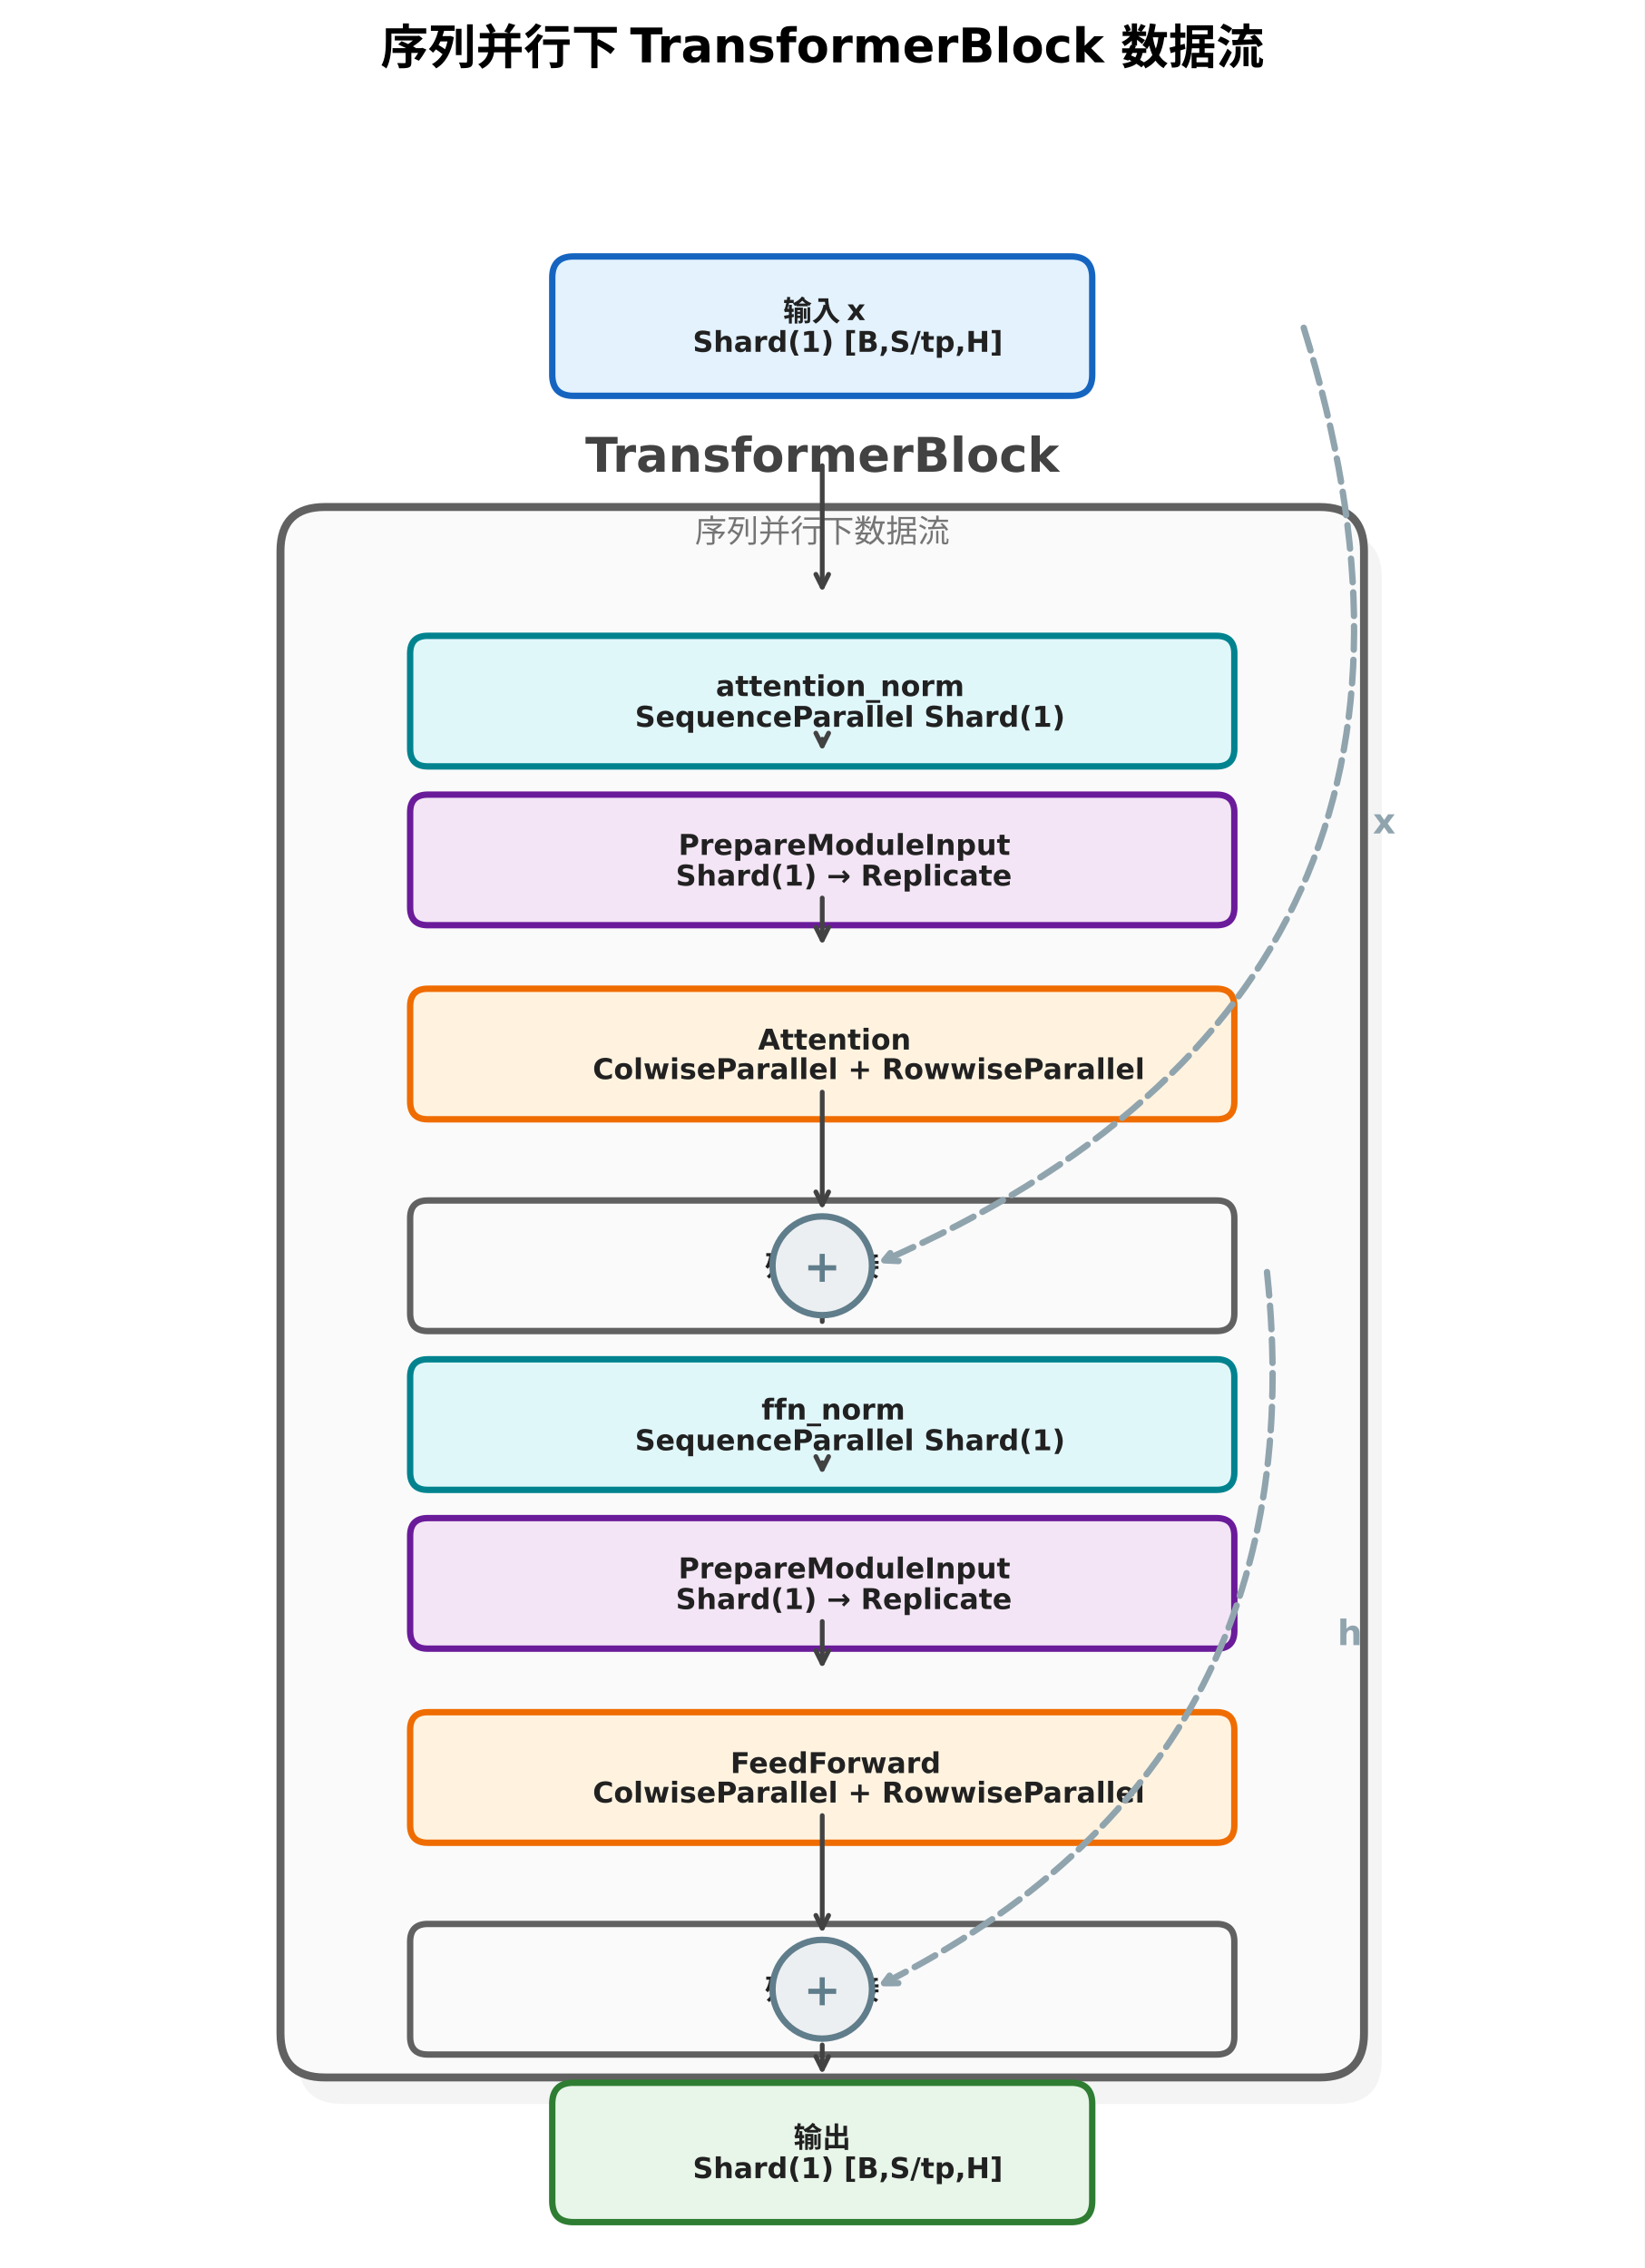
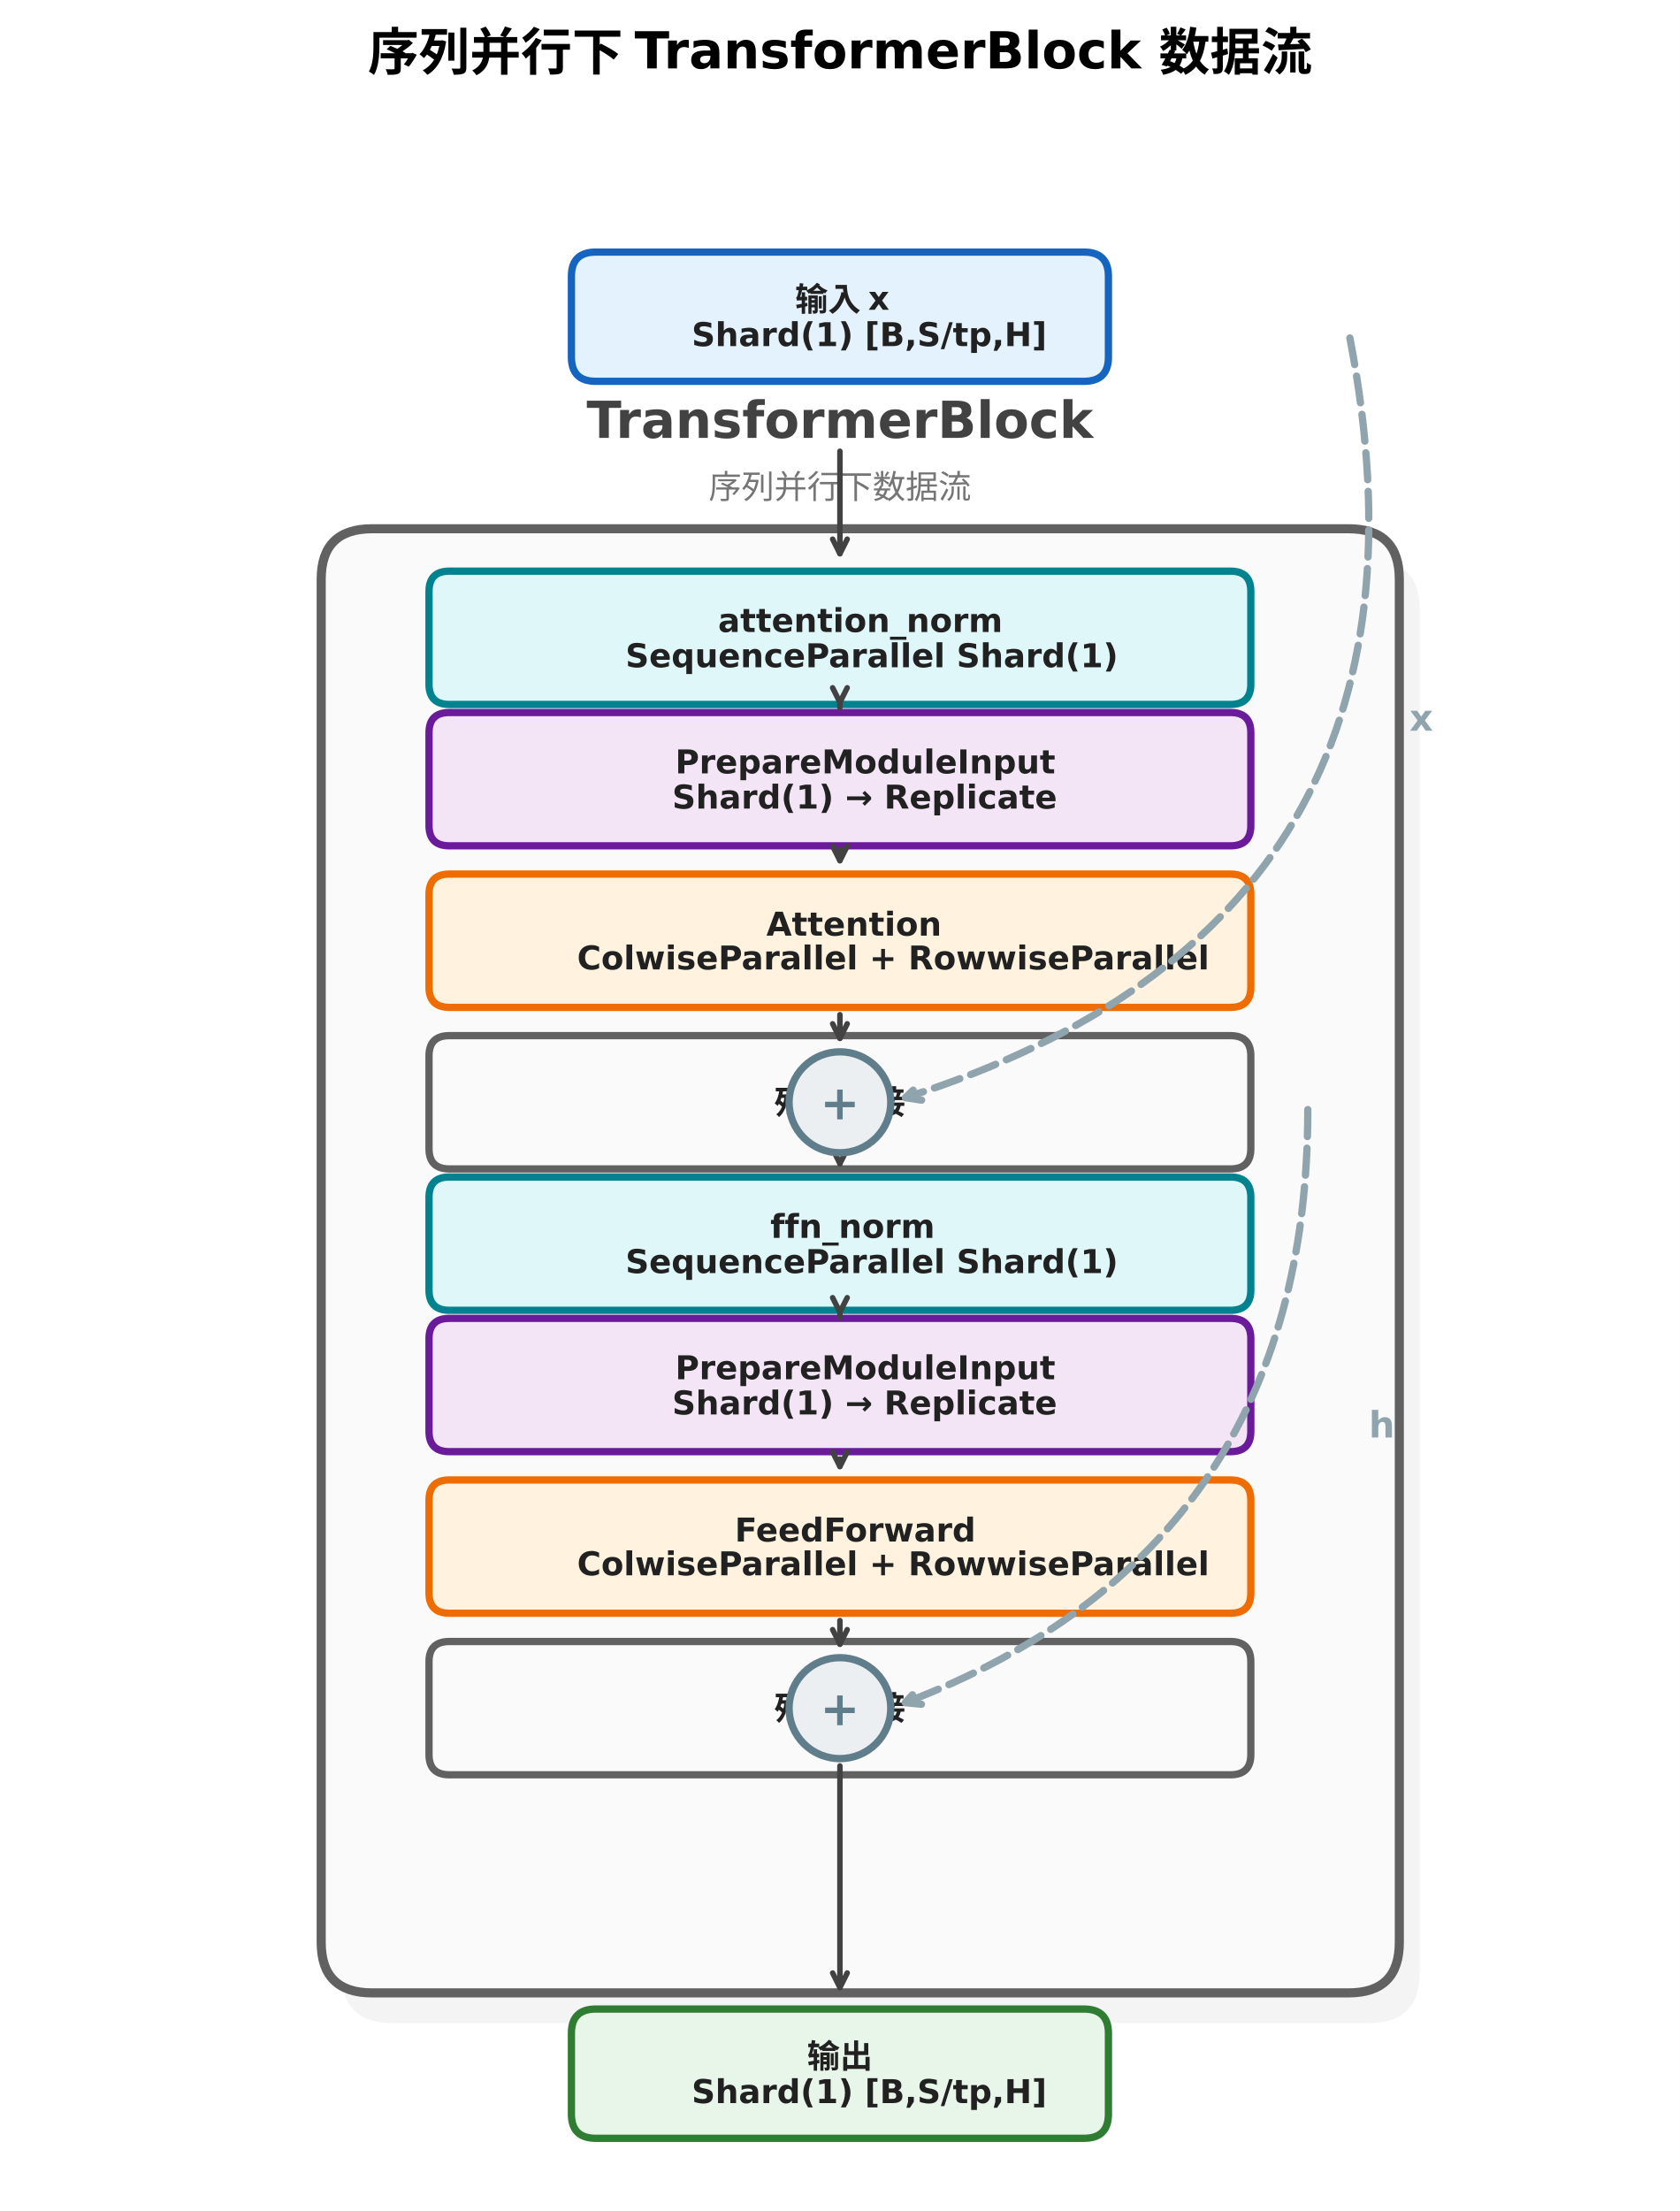
- <svg xmlns="http://www.w3.org/2000/svg" width="516.6pt" height="712.58pt" viewBox="0 0 516.6 712.58" version="1.1">
+ <svg xmlns="http://www.w3.org/2000/svg" width="460.8pt" height="606.374pt" viewBox="0 0 460.8 606.374" version="1.1">
  <defs>
    <style type="text/css">*{stroke-linejoin: round; stroke-linecap: butt}</style>
  </defs>
  <g id="figure_1">
    <g id="patch_1">
-       <path d="M 0 712.58  L 516.6 712.58  L 516.6 0  L 0 0  z " style="fill: #ffffff" />
+       <path d="M 0 606.374  L 460.8 606.374  L 460.8 0  L 0 0  z " style="fill: #ffffff" />
    </g>
    <g id="axes_1">
      <g id="patch_2">
-         <path d="M 107.64 661.028  L 420.12 661.028  Q 434.07 661.028 434.07 647.168  L 434.07 181.472  Q 434.07 167.612 420.12 167.612  L 107.64 167.612  Q 93.69 167.612 93.69 181.472  L 93.69 647.168  Q 93.69 661.028 107.64 661.028  z " clip-path="url(#p3c26085e7f)" style="fill: #e0e0e0; opacity: 0.35" />
+         <path d="M 107.64 554.865  L 375.48 554.865  Q 389.43 554.865 389.43 541.019  L 389.43 167.166  Q 389.43 153.319 375.48 153.319  L 107.64 153.319  Q 93.69 153.319 93.69 167.166  L 93.69 541.019  Q 93.69 554.865 107.64 554.865  z " clip-path="url(#pada9686878)" style="fill: #e0e0e0; opacity: 0.35" />
      </g>
      <g id="patch_3">
-         <path d="M 102.06 652.712  L 414.54 652.712  Q 428.49 652.712 428.49 638.852  L 428.49 173.156  Q 428.49 159.296 414.54 159.296  L 102.06 159.296  Q 88.11 159.296 88.11 173.156  L 88.11 638.852  Q 88.11 652.712 102.06 652.712  z " clip-path="url(#p3c26085e7f)" style="fill: #fafafa; stroke: #616161; stroke-width: 2.5; stroke-linejoin: miter" />
+         <path d="M 102.06 546.557  L 369.9 546.557  Q 383.85 546.557 383.85 532.711  L 383.85 158.858  Q 383.85 145.011 369.9 145.011  L 102.06 145.011  Q 88.11 145.011 88.11 158.858  L 88.11 532.711  Q 88.11 546.557 102.06 546.557  z " clip-path="url(#pada9686878)" style="fill: #fafafa; stroke: #616161; stroke-width: 2.5; stroke-linejoin: miter" />
      </g>
      <g id="patch_4">
-         <path d="M 134.424 240.793  L 382.176 240.793  Q 387.756 240.793 387.756 235.249  L 387.756 205.311  Q 387.756 199.767 382.176 199.767  L 134.424 199.767  Q 128.844 199.767 128.844 205.311  L 128.844 235.249  Q 128.844 240.793 134.424 240.793  z " clip-path="url(#p3c26085e7f)" style="fill: #e0f7fa; stroke: #00838f; stroke-width: 2; stroke-linejoin: miter" />
+         <path d="M 123.264 193.197  L 337.536 193.197  Q 343.116 193.197 343.116 187.658  L 343.116 162.181  Q 343.116 156.642 337.536 156.642  L 123.264 156.642  Q 117.684 156.642 117.684 162.181  L 117.684 187.658  Q 117.684 193.197 123.264 193.197  z " clip-path="url(#pada9686878)" style="fill: #e0f7fa; stroke: #00838f; stroke-width: 2; stroke-linejoin: miter" />
      </g>
      <g id="patch_5">
-         <path d="M 134.424 290.689  L 382.176 290.689  Q 387.756 290.689 387.756 285.145  L 387.756 255.207  Q 387.756 249.663 382.176 249.663  L 134.424 249.663  Q 128.844 249.663 128.844 255.207  L 128.844 285.145  Q 128.844 290.689 134.424 290.689  z " clip-path="url(#p3c26085e7f)" style="fill: #f3e5f5; stroke: #6a1b9a; stroke-width: 2; stroke-linejoin: miter" />
+         <path d="M 123.264 231.967  L 337.536 231.967  Q 343.116 231.967 343.116 226.428  L 343.116 200.951  Q 343.116 195.412 337.536 195.412  L 123.264 195.412  Q 117.684 195.412 117.684 200.951  L 117.684 226.428  Q 117.684 231.967 123.264 231.967  z " clip-path="url(#pada9686878)" style="fill: #f3e5f5; stroke: #6a1b9a; stroke-width: 2; stroke-linejoin: miter" />
      </g>
      <g id="patch_6">
-         <path d="M 134.424 351.673  L 382.176 351.673  Q 387.756 351.673 387.756 346.129  L 387.756 316.191  Q 387.756 310.647 382.176 310.647  L 134.424 310.647  Q 128.844 310.647 128.844 316.191  L 128.844 346.129  Q 128.844 351.673 134.424 351.673  z " clip-path="url(#p3c26085e7f)" style="fill: #fff3e0; stroke: #ef6c00; stroke-width: 2; stroke-linejoin: miter" />
+         <path d="M 123.264 276.275  L 337.536 276.275  Q 343.116 276.275 343.116 270.737  L 343.116 245.259  Q 343.116 239.721 337.536 239.721  L 123.264 239.721  Q 117.684 239.721 117.684 245.259  L 117.684 270.737  Q 117.684 276.275 123.264 276.275  z " clip-path="url(#pada9686878)" style="fill: #fff3e0; stroke: #ef6c00; stroke-width: 2; stroke-linejoin: miter" />
      </g>
      <g id="patch_7">
-         <path d="M 134.424 418.201  L 382.176 418.201  Q 387.756 418.201 387.756 412.657  L 387.756 382.719  Q 387.756 377.175 382.176 377.175  L 134.424 377.175  Q 128.844 377.175 128.844 382.719  L 128.844 412.657  Q 128.844 418.201 134.424 418.201  z " clip-path="url(#p3c26085e7f)" style="fill: #fafafa; stroke: #616161; stroke-width: 2; stroke-linejoin: miter" />
+         <path d="M 123.264 320.584  L 337.536 320.584  Q 343.116 320.584 343.116 315.045  L 343.116 289.568  Q 343.116 284.029 337.536 284.029  L 123.264 284.029  Q 117.684 284.029 117.684 289.568  L 117.684 315.045  Q 117.684 320.584 123.264 320.584  z " clip-path="url(#pada9686878)" style="fill: #fafafa; stroke: #616161; stroke-width: 2; stroke-linejoin: miter" />
      </g>
      <g id="patch_8">
-         <path d="M 134.424 468.097  L 382.176 468.097  Q 387.756 468.097 387.756 462.553  L 387.756 432.615  Q 387.756 427.071 382.176 427.071  L 134.424 427.071  Q 128.844 427.071 128.844 432.615  L 128.844 462.553  Q 128.844 468.097 134.424 468.097  z " clip-path="url(#p3c26085e7f)" style="fill: #e0f7fa; stroke: #00838f; stroke-width: 2; stroke-linejoin: miter" />
+         <path d="M 123.264 359.354  L 337.536 359.354  Q 343.116 359.354 343.116 353.815  L 343.116 328.338  Q 343.116 322.799 337.536 322.799  L 123.264 322.799  Q 117.684 322.799 117.684 328.338  L 117.684 353.815  Q 117.684 359.354 123.264 359.354  z " clip-path="url(#pada9686878)" style="fill: #e0f7fa; stroke: #00838f; stroke-width: 2; stroke-linejoin: miter" />
      </g>
      <g id="patch_9">
-         <path d="M 134.424 517.993  L 382.176 517.993  Q 387.756 517.993 387.756 512.449  L 387.756 482.511  Q 387.756 476.967 382.176 476.967  L 134.424 476.967  Q 128.844 476.967 128.844 482.511  L 128.844 512.449  Q 128.844 517.993 134.424 517.993  z " clip-path="url(#p3c26085e7f)" style="fill: #f3e5f5; stroke: #6a1b9a; stroke-width: 2; stroke-linejoin: miter" />
+         <path d="M 123.264 398.124  L 337.536 398.124  Q 343.116 398.124 343.116 392.585  L 343.116 367.108  Q 343.116 361.569 337.536 361.569  L 123.264 361.569  Q 117.684 361.569 117.684 367.108  L 117.684 392.585  Q 117.684 398.124 123.264 398.124  z " clip-path="url(#pada9686878)" style="fill: #f3e5f5; stroke: #6a1b9a; stroke-width: 2; stroke-linejoin: miter" />
      </g>
      <g id="patch_10">
-         <path d="M 134.424 578.977  L 382.176 578.977  Q 387.756 578.977 387.756 573.433  L 387.756 543.495  Q 387.756 537.951 382.176 537.951  L 134.424 537.951  Q 128.844 537.951 128.844 543.495  L 128.844 573.433  Q 128.844 578.977 134.424 578.977  z " clip-path="url(#p3c26085e7f)" style="fill: #fff3e0; stroke: #ef6c00; stroke-width: 2; stroke-linejoin: miter" />
+         <path d="M 123.264 442.432  L 337.536 442.432  Q 343.116 442.432 343.116 436.894  L 343.116 411.416  Q 343.116 405.878 337.536 405.878  L 123.264 405.878  Q 117.684 405.878 117.684 411.416  L 117.684 436.894  Q 117.684 442.432 123.264 442.432  z " clip-path="url(#pada9686878)" style="fill: #fff3e0; stroke: #ef6c00; stroke-width: 2; stroke-linejoin: miter" />
      </g>
      <g id="patch_11">
-         <path d="M 134.424 645.505  L 382.176 645.505  Q 387.756 645.505 387.756 639.961  L 387.756 610.023  Q 387.756 604.479 382.176 604.479  L 134.424 604.479  Q 128.844 604.479 128.844 610.023  L 128.844 639.961  Q 128.844 645.505 134.424 645.505  z " clip-path="url(#p3c26085e7f)" style="fill: #fafafa; stroke: #616161; stroke-width: 2; stroke-linejoin: miter" />
+         <path d="M 123.264 486.741  L 337.536 486.741  Q 343.116 486.741 343.116 481.202  L 343.116 455.725  Q 343.116 450.186 337.536 450.186  L 123.264 450.186  Q 117.684 450.186 117.684 455.725  L 117.684 481.202  Q 117.684 486.741 123.264 486.741  z " clip-path="url(#pada9686878)" style="fill: #fafafa; stroke: #616161; stroke-width: 2; stroke-linejoin: miter" />
      </g>
      <g id="patch_12">
-         <path d="M 180.18 124.369  L 336.42 124.369  Q 343.116 124.369 343.116 117.716  L 343.116 87.224  Q 343.116 80.571 336.42 80.571  L 180.18 80.571  Q 173.484 80.571 173.484 87.224  L 173.484 117.716  Q 173.484 124.369 180.18 124.369  z " clip-path="url(#p3c26085e7f)" style="fill: #e3f2fd; stroke: #1565c0; stroke-width: 2; stroke-linejoin: miter" />
+         <path d="M 163.44 104.58  L 297.36 104.58  Q 304.056 104.58 304.056 97.933  L 304.056 75.779  Q 304.056 69.133 297.36 69.133  L 163.44 69.133  Q 156.744 69.133 156.744 75.779  L 156.744 97.933  Q 156.744 104.58 163.44 104.58  z " clip-path="url(#pada9686878)" style="fill: #e3f2fd; stroke: #1565c0; stroke-width: 2; stroke-linejoin: miter" />
      </g>
      <g id="patch_13">
-         <path d="M 180.18 698.173  L 336.42 698.173  Q 343.116 698.173 343.116 691.52  L 343.116 661.028  Q 343.116 654.375 336.42 654.375  L 180.18 654.375  Q 173.484 654.375 173.484 661.028  L 173.484 691.52  Q 173.484 698.173 180.18 698.173  z " clip-path="url(#p3c26085e7f)" style="fill: #e8f5e9; stroke: #2e7d32; stroke-width: 2; stroke-linejoin: miter" />
+         <path d="M 163.44 586.435  L 297.36 586.435  Q 304.056 586.435 304.056 579.789  L 304.056 557.634  Q 304.056 550.988 297.36 550.988  L 163.44 550.988  Q 156.744 550.988 156.744 557.634  L 156.744 579.789  Q 156.744 586.435 163.44 586.435  z " clip-path="url(#pada9686878)" style="fill: #e8f5e9; stroke: #2e7d32; stroke-width: 2; stroke-linejoin: miter" />
      </g>
      <g id="text_1">
-         <text style="font-weight: 700; font-size: 15px; font-family: 'Heiti SC', 'Arial Unicode MS', 'DejaVu Sans', 'Bitstream Vera Sans', 'Computer Modern Sans Serif', 'Lucida Grande', 'Verdana', 'Geneva', 'Lucid', 'Arial', 'Helvetica', 'Avant Garde', sans-serif; text-anchor: middle; fill: #424242" x="258.3" y="148.208" transform="rotate(-0 258.3 148.208)">TransformerBlock</text>
+         <text style="font-weight: 700; font-size: 14px; font-family: 'Heiti SC', 'Arial Unicode MS', 'DejaVu Sans', 'Bitstream Vera Sans', 'Computer Modern Sans Serif', 'Lucida Grande', 'Verdana', 'Geneva', 'Lucid', 'Arial', 'Helvetica', 'Avant Garde', sans-serif; text-anchor: middle; fill: #424242" x="230.4" y="120.088" transform="rotate(-0 230.4 120.0878)">TransformerBlock</text>
      </g>
      <g id="text_2">
-         <text style="font-size: 10px; font-family: 'Heiti SC', 'Arial Unicode MS', 'DejaVu Sans', 'Bitstream Vera Sans', 'Computer Modern Sans Serif', 'Lucida Grande', 'Verdana', 'Geneva', 'Lucid', 'Arial', 'Helvetica', 'Avant Garde', sans-serif; text-anchor: middle; fill: #757575" x="258.3" y="170.384" transform="rotate(-0 258.3 170.384)">序列并行下数据流</text>
+         <text style="font-size: 9px; font-family: 'Heiti SC', 'Arial Unicode MS', 'DejaVu Sans', 'Bitstream Vera Sans', 'Computer Modern Sans Serif', 'Lucida Grande', 'Verdana', 'Geneva', 'Lucid', 'Arial', 'Helvetica', 'Avant Garde', sans-serif; text-anchor: middle; fill: #757575" x="230.4" y="136.703" transform="rotate(-0 230.4 136.7034)">序列并行下数据流</text>
      </g>
      <g id="text_3">
-         <text style="font-weight: 700; font-size: 9px; font-family: 'Heiti SC', 'Arial Unicode MS', 'DejaVu Sans', 'Bitstream Vera Sans', 'Computer Modern Sans Serif', 'Lucida Grande', 'Verdana', 'Geneva', 'Lucid', 'Arial', 'Helvetica', 'Avant Garde', sans-serif; fill: #212121" transform="translate(224.8692 218.6916)">attention_norm</text>
-         <text style="font-weight: 700; font-size: 9px; font-family: 'Heiti SC', 'Arial Unicode MS', 'DejaVu Sans', 'Bitstream Vera Sans', 'Computer Modern Sans Serif', 'Lucida Grande', 'Verdana', 'Geneva', 'Lucid', 'Arial', 'Helvetica', 'Avant Garde', sans-serif; fill: #212121" transform="translate(199.4716 228.3484)">SequenceParallel  Shard(1)</text>
+         <text style="font-weight: 700; font-size: 9px; font-family: 'Heiti SC', 'Arial Unicode MS', 'DejaVu Sans', 'Bitstream Vera Sans', 'Computer Modern Sans Serif', 'Lucida Grande', 'Verdana', 'Geneva', 'Lucid', 'Arial', 'Helvetica', 'Avant Garde', sans-serif; fill: #212121" transform="translate(196.9692 173.3312)">attention_norm</text>
+         <text style="font-weight: 700; font-size: 9px; font-family: 'Heiti SC', 'Arial Unicode MS', 'DejaVu Sans', 'Bitstream Vera Sans', 'Computer Modern Sans Serif', 'Lucida Grande', 'Verdana', 'Geneva', 'Lucid', 'Arial', 'Helvetica', 'Avant Garde', sans-serif; fill: #212121" transform="translate(171.5716 182.9879)">SequenceParallel  Shard(1)</text>
      </g>
      <g id="text_4">
-         <text style="font-weight: 700; font-size: 9px; font-family: 'Heiti SC', 'Arial Unicode MS', 'DejaVu Sans', 'Bitstream Vera Sans', 'Computer Modern Sans Serif', 'Lucida Grande', 'Verdana', 'Geneva', 'Lucid', 'Arial', 'Helvetica', 'Avant Garde', sans-serif; fill: #212121" transform="translate(213.1158 268.5876)">PrepareModuleInput</text>
-         <text style="font-weight: 700; font-size: 9px; font-family: 'Heiti SC', 'Arial Unicode MS', 'DejaVu Sans', 'Bitstream Vera Sans', 'Computer Modern Sans Serif', 'Lucida Grande', 'Verdana', 'Geneva', 'Lucid', 'Arial', 'Helvetica', 'Avant Garde', sans-serif; fill: #212121" transform="translate(212.2777 278.2444)">Shard(1) → Replicate</text>
+         <text style="font-weight: 700; font-size: 9px; font-family: 'Heiti SC', 'Arial Unicode MS', 'DejaVu Sans', 'Bitstream Vera Sans', 'Computer Modern Sans Serif', 'Lucida Grande', 'Verdana', 'Geneva', 'Lucid', 'Arial', 'Helvetica', 'Avant Garde', sans-serif; fill: #212121" transform="translate(185.2158 212.1011)">PrepareModuleInput</text>
+         <text style="font-weight: 700; font-size: 9px; font-family: 'Heiti SC', 'Arial Unicode MS', 'DejaVu Sans', 'Bitstream Vera Sans', 'Computer Modern Sans Serif', 'Lucida Grande', 'Verdana', 'Geneva', 'Lucid', 'Arial', 'Helvetica', 'Avant Garde', sans-serif; fill: #212121" transform="translate(184.3777 221.7579)">Shard(1) → Replicate</text>
      </g>
      <g id="text_5">
-         <text style="font-weight: 700; font-size: 9px; font-family: 'Heiti SC', 'Arial Unicode MS', 'DejaVu Sans', 'Bitstream Vera Sans', 'Computer Modern Sans Serif', 'Lucida Grande', 'Verdana', 'Geneva', 'Lucid', 'Arial', 'Helvetica', 'Avant Garde', sans-serif; fill: #212121" transform="translate(238.1302 329.765)">Attention</text>
-         <text style="font-weight: 700; font-size: 9px; font-family: 'Heiti SC', 'Arial Unicode MS', 'DejaVu Sans', 'Bitstream Vera Sans', 'Computer Modern Sans Serif', 'Lucida Grande', 'Verdana', 'Geneva', 'Lucid', 'Arial', 'Helvetica', 'Avant Garde', sans-serif; fill: #212121" transform="translate(186.1987 339.035)">ColwiseParallel + RowwiseParallel</text>
+         <text style="font-weight: 700; font-size: 9px; font-family: 'Heiti SC', 'Arial Unicode MS', 'DejaVu Sans', 'Bitstream Vera Sans', 'Computer Modern Sans Serif', 'Lucida Grande', 'Verdana', 'Geneva', 'Lucid', 'Arial', 'Helvetica', 'Avant Garde', sans-serif; fill: #212121" transform="translate(210.2302 256.603)">Attention</text>
+         <text style="font-weight: 700; font-size: 9px; font-family: 'Heiti SC', 'Arial Unicode MS', 'DejaVu Sans', 'Bitstream Vera Sans', 'Computer Modern Sans Serif', 'Lucida Grande', 'Verdana', 'Geneva', 'Lucid', 'Arial', 'Helvetica', 'Avant Garde', sans-serif; fill: #212121" transform="translate(158.2988 265.873)">ColwiseParallel + RowwiseParallel</text>
      </g>
      <g id="text_6">
-         <text style="font-weight: 700; font-size: 9px; font-family: 'Heiti SC', 'Arial Unicode MS', 'DejaVu Sans', 'Bitstream Vera Sans', 'Computer Modern Sans Serif', 'Lucida Grande', 'Verdana', 'Geneva', 'Lucid', 'Arial', 'Helvetica', 'Avant Garde', sans-serif; text-anchor: middle; fill: #212121" x="258.3" y="400.928" transform="rotate(-0 258.3 400.928)">残差连接</text>
+         <text style="font-weight: 700; font-size: 9px; font-family: 'Heiti SC', 'Arial Unicode MS', 'DejaVu Sans', 'Bitstream Vera Sans', 'Computer Modern Sans Serif', 'Lucida Grande', 'Verdana', 'Geneva', 'Lucid', 'Arial', 'Helvetica', 'Avant Garde', sans-serif; text-anchor: middle; fill: #212121" x="230.4" y="305.547" transform="rotate(-0 230.4 305.5465)">残差连接</text>
      </g>
      <g id="text_7">
-         <text style="font-weight: 700; font-size: 9px; font-family: 'Heiti SC', 'Arial Unicode MS', 'DejaVu Sans', 'Bitstream Vera Sans', 'Computer Modern Sans Serif', 'Lucida Grande', 'Verdana', 'Geneva', 'Lucid', 'Arial', 'Helvetica', 'Avant Garde', sans-serif; fill: #212121" transform="translate(239.2109 445.9956)">ffn_norm</text>
-         <text style="font-weight: 700; font-size: 9px; font-family: 'Heiti SC', 'Arial Unicode MS', 'DejaVu Sans', 'Bitstream Vera Sans', 'Computer Modern Sans Serif', 'Lucida Grande', 'Verdana', 'Geneva', 'Lucid', 'Arial', 'Helvetica', 'Avant Garde', sans-serif; fill: #212121" transform="translate(199.4716 455.6524)">SequenceParallel  Shard(1)</text>
+         <text style="font-weight: 700; font-size: 9px; font-family: 'Heiti SC', 'Arial Unicode MS', 'DejaVu Sans', 'Bitstream Vera Sans', 'Computer Modern Sans Serif', 'Lucida Grande', 'Verdana', 'Geneva', 'Lucid', 'Arial', 'Helvetica', 'Avant Garde', sans-serif; fill: #212121" transform="translate(211.3109 339.4881)">ffn_norm</text>
+         <text style="font-weight: 700; font-size: 9px; font-family: 'Heiti SC', 'Arial Unicode MS', 'DejaVu Sans', 'Bitstream Vera Sans', 'Computer Modern Sans Serif', 'Lucida Grande', 'Verdana', 'Geneva', 'Lucid', 'Arial', 'Helvetica', 'Avant Garde', sans-serif; fill: #212121" transform="translate(171.5716 349.1448)">SequenceParallel  Shard(1)</text>
      </g>
      <g id="text_8">
-         <text style="font-weight: 700; font-size: 9px; font-family: 'Heiti SC', 'Arial Unicode MS', 'DejaVu Sans', 'Bitstream Vera Sans', 'Computer Modern Sans Serif', 'Lucida Grande', 'Verdana', 'Geneva', 'Lucid', 'Arial', 'Helvetica', 'Avant Garde', sans-serif; fill: #212121" transform="translate(213.1158 495.8916)">PrepareModuleInput</text>
-         <text style="font-weight: 700; font-size: 9px; font-family: 'Heiti SC', 'Arial Unicode MS', 'DejaVu Sans', 'Bitstream Vera Sans', 'Computer Modern Sans Serif', 'Lucida Grande', 'Verdana', 'Geneva', 'Lucid', 'Arial', 'Helvetica', 'Avant Garde', sans-serif; fill: #212121" transform="translate(212.2777 505.5484)">Shard(1) → Replicate</text>
+         <text style="font-weight: 700; font-size: 9px; font-family: 'Heiti SC', 'Arial Unicode MS', 'DejaVu Sans', 'Bitstream Vera Sans', 'Computer Modern Sans Serif', 'Lucida Grande', 'Verdana', 'Geneva', 'Lucid', 'Arial', 'Helvetica', 'Avant Garde', sans-serif; fill: #212121" transform="translate(185.2158 378.2581)">PrepareModuleInput</text>
+         <text style="font-weight: 700; font-size: 9px; font-family: 'Heiti SC', 'Arial Unicode MS', 'DejaVu Sans', 'Bitstream Vera Sans', 'Computer Modern Sans Serif', 'Lucida Grande', 'Verdana', 'Geneva', 'Lucid', 'Arial', 'Helvetica', 'Avant Garde', sans-serif; fill: #212121" transform="translate(184.3777 387.9148)">Shard(1) → Replicate</text>
      </g>
      <g id="text_9">
-         <text style="font-weight: 700; font-size: 9px; font-family: 'Heiti SC', 'Arial Unicode MS', 'DejaVu Sans', 'Bitstream Vera Sans', 'Computer Modern Sans Serif', 'Lucida Grande', 'Verdana', 'Geneva', 'Lucid', 'Arial', 'Helvetica', 'Avant Garde', sans-serif; fill: #212121" transform="translate(229.4515 557.069)">FeedForward</text>
-         <text style="font-weight: 700; font-size: 9px; font-family: 'Heiti SC', 'Arial Unicode MS', 'DejaVu Sans', 'Bitstream Vera Sans', 'Computer Modern Sans Serif', 'Lucida Grande', 'Verdana', 'Geneva', 'Lucid', 'Arial', 'Helvetica', 'Avant Garde', sans-serif; fill: #212121" transform="translate(186.1987 566.339)">ColwiseParallel + RowwiseParallel</text>
+         <text style="font-weight: 700; font-size: 9px; font-family: 'Heiti SC', 'Arial Unicode MS', 'DejaVu Sans', 'Bitstream Vera Sans', 'Computer Modern Sans Serif', 'Lucida Grande', 'Verdana', 'Geneva', 'Lucid', 'Arial', 'Helvetica', 'Avant Garde', sans-serif; fill: #212121" transform="translate(201.5515 422.76)">FeedForward</text>
+         <text style="font-weight: 700; font-size: 9px; font-family: 'Heiti SC', 'Arial Unicode MS', 'DejaVu Sans', 'Bitstream Vera Sans', 'Computer Modern Sans Serif', 'Lucida Grande', 'Verdana', 'Geneva', 'Lucid', 'Arial', 'Helvetica', 'Avant Garde', sans-serif; fill: #212121" transform="translate(158.2988 432.03)">ColwiseParallel + RowwiseParallel</text>
      </g>
      <g id="text_10">
-         <text style="font-weight: 700; font-size: 9px; font-family: 'Heiti SC', 'Arial Unicode MS', 'DejaVu Sans', 'Bitstream Vera Sans', 'Computer Modern Sans Serif', 'Lucida Grande', 'Verdana', 'Geneva', 'Lucid', 'Arial', 'Helvetica', 'Avant Garde', sans-serif; text-anchor: middle; fill: #212121" x="258.3" y="628.232" transform="rotate(-0 258.3 628.232)">残差连接</text>
+         <text style="font-weight: 700; font-size: 9px; font-family: 'Heiti SC', 'Arial Unicode MS', 'DejaVu Sans', 'Bitstream Vera Sans', 'Computer Modern Sans Serif', 'Lucida Grande', 'Verdana', 'Geneva', 'Lucid', 'Arial', 'Helvetica', 'Avant Garde', sans-serif; text-anchor: middle; fill: #212121" x="230.4" y="471.703" transform="rotate(-0 230.4 471.7035)">残差连接</text>
      </g>
      <g id="text_11">
-         <text style="font-weight: 700; font-size: 9px; font-family: 'Heiti SC', 'Arial Unicode MS', 'DejaVu Sans', 'Bitstream Vera Sans', 'Computer Modern Sans Serif', 'Lucida Grande', 'Verdana', 'Geneva', 'Lucid', 'Arial', 'Helvetica', 'Avant Garde', sans-serif; fill: #212121" transform="translate(246.015 100.8816)">输入 x</text>
-         <text style="font-weight: 700; font-size: 9px; font-family: 'Heiti SC', 'Arial Unicode MS', 'DejaVu Sans', 'Bitstream Vera Sans', 'Computer Modern Sans Serif', 'Lucida Grande', 'Verdana', 'Geneva', 'Lucid', 'Arial', 'Helvetica', 'Avant Garde', sans-serif; fill: #212121" transform="translate(217.6284 110.5384)">Shard(1)  [B,S/tp,H]</text>
+         <text style="font-weight: 700; font-size: 9px; font-family: 'Heiti SC', 'Arial Unicode MS', 'DejaVu Sans', 'Bitstream Vera Sans', 'Computer Modern Sans Serif', 'Lucida Grande', 'Verdana', 'Geneva', 'Lucid', 'Arial', 'Helvetica', 'Avant Garde', sans-serif; fill: #212121" transform="translate(218.115 85.26801)">输入 x</text>
+         <text style="font-weight: 700; font-size: 9px; font-family: 'Heiti SC', 'Arial Unicode MS', 'DejaVu Sans', 'Bitstream Vera Sans', 'Computer Modern Sans Serif', 'Lucida Grande', 'Verdana', 'Geneva', 'Lucid', 'Arial', 'Helvetica', 'Avant Garde', sans-serif; fill: #212121" transform="translate(189.7284 94.92472)">Shard(1)  [B,S/tp,H]</text>
      </g>
      <g id="text_12">
-         <text style="font-weight: 700; font-size: 9px; font-family: 'Heiti SC', 'Arial Unicode MS', 'DejaVu Sans', 'Bitstream Vera Sans', 'Computer Modern Sans Serif', 'Lucida Grande', 'Verdana', 'Geneva', 'Lucid', 'Arial', 'Helvetica', 'Avant Garde', sans-serif; fill: #212121" transform="translate(249.3 674.6856)">输出</text>
-         <text style="font-weight: 700; font-size: 9px; font-family: 'Heiti SC', 'Arial Unicode MS', 'DejaVu Sans', 'Bitstream Vera Sans', 'Computer Modern Sans Serif', 'Lucida Grande', 'Verdana', 'Geneva', 'Lucid', 'Arial', 'Helvetica', 'Avant Garde', sans-serif; fill: #212121" transform="translate(217.6284 684.3424)">Shard(1)  [B,S/tp,H]</text>
+         <text style="font-weight: 700; font-size: 9px; font-family: 'Heiti SC', 'Arial Unicode MS', 'DejaVu Sans', 'Bitstream Vera Sans', 'Computer Modern Sans Serif', 'Lucida Grande', 'Verdana', 'Geneva', 'Lucid', 'Arial', 'Helvetica', 'Avant Garde', sans-serif; fill: #212121" transform="translate(221.4 567.1231)">输出</text>
+         <text style="font-weight: 700; font-size: 9px; font-family: 'Heiti SC', 'Arial Unicode MS', 'DejaVu Sans', 'Bitstream Vera Sans', 'Computer Modern Sans Serif', 'Lucida Grande', 'Verdana', 'Geneva', 'Lucid', 'Arial', 'Helvetica', 'Avant Garde', sans-serif; fill: #212121" transform="translate(189.7284 576.7799)">Shard(1)  [B,S/tp,H]</text>
      </g>
      <g id="patch_14">
-         <path d="M 258.3 146.329  Q 258.3 166.226 258.3 184.445  " style="fill: none; stroke: #424242; stroke-width: 1.5; stroke-linecap: round" />
-         <path d="M 260.3 180.445  L 258.3 184.445  L 256.3 180.445  " style="fill: none; stroke: #424242; stroke-width: 1.5; stroke-linecap: round" />
+         <path d="M 230.4 123.75  Q 230.4 138.643 230.4 151.859  " style="fill: none; stroke: #424242; stroke-width: 1.5; stroke-linecap: round" />
+         <path d="M 232.4 147.859  L 230.4 151.859  L 228.4 147.859  " style="fill: none; stroke: #424242; stroke-width: 1.5; stroke-linecap: round" />
      </g>
      <g id="patch_15">
-         <path d="M 258.3 232.256  Q 258.3 234.138 258.3 234.343  " style="fill: none; stroke: #424242; stroke-width: 1.5; stroke-linecap: round" />
-         <path d="M 260.3 230.343  L 258.3 234.343  L 256.3 230.343  " style="fill: none; stroke: #424242; stroke-width: 1.5; stroke-linecap: round" />
+         <path d="M 230.4 194.092  Q 230.4 194.199 230.4 192.627  " style="fill: none; stroke: #424242; stroke-width: 1.5; stroke-linecap: round" />
+         <path d="M 232.4 188.627  L 230.4 192.627  L 228.4 188.627  " style="fill: none; stroke: #424242; stroke-width: 1.5; stroke-linecap: round" />
      </g>
      <g id="patch_16">
-         <path d="M 258.3 282.157  Q 258.3 289.579 258.3 295.325  " style="fill: none; stroke: #424242; stroke-width: 1.5; stroke-linecap: round" />
-         <path d="M 260.3 291.325  L 258.3 295.325  L 256.3 291.325  " style="fill: none; stroke: #424242; stroke-width: 1.5; stroke-linecap: round" />
+         <path d="M 230.4 232.862  Q 230.4 235.292 230.4 236.044  " style="fill: none; stroke: #424242; stroke-width: 1.5; stroke-linecap: round" />
+         <path d="M 232.4 232.044  L 230.4 236.044  L 228.4 232.044  " style="fill: none; stroke: #424242; stroke-width: 1.5; stroke-linecap: round" />
      </g>
      <g id="patch_17">
-         <path d="M 258.3 343.14  Q 258.3 361.654 258.3 378.492  " style="fill: none; stroke: #424242; stroke-width: 1.5; stroke-linecap: round" />
-         <path d="M 260.3 374.492  L 258.3 378.492  L 256.3 374.492  " style="fill: none; stroke: #424242; stroke-width: 1.5; stroke-linecap: round" />
+         <path d="M 230.4 278.277  Q 230.4 282.367 230.4 284.779  " style="fill: none; stroke: #424242; stroke-width: 1.5; stroke-linecap: round" />
+         <path d="M 232.4 280.779  L 230.4 284.779  L 228.4 280.779  " style="fill: none; stroke: #424242; stroke-width: 1.5; stroke-linecap: round" />
      </g>
      <g id="patch_18">
-         <path d="M 258.3 415.208  Q 258.3 415.318 258.3 413.752  " style="fill: none; stroke: #424242; stroke-width: 1.5; stroke-linecap: round" />
-         <path d="M 260.3 409.752  L 258.3 413.752  L 256.3 409.752  " style="fill: none; stroke: #424242; stroke-width: 1.5; stroke-linecap: round" />
+         <path d="M 230.4 318.155  Q 230.4 319.477 230.4 319.122  " style="fill: none; stroke: #424242; stroke-width: 1.5; stroke-linecap: round" />
+         <path d="M 232.4 315.122  L 230.4 319.122  L 228.4 315.122  " style="fill: none; stroke: #424242; stroke-width: 1.5; stroke-linecap: round" />
      </g>
      <g id="patch_19">
-         <path d="M 258.3 459.56  Q 258.3 461.442 258.3 461.647  " style="fill: none; stroke: #424242; stroke-width: 1.5; stroke-linecap: round" />
-         <path d="M 260.3 457.647  L 258.3 461.647  L 256.3 457.647  " style="fill: none; stroke: #424242; stroke-width: 1.5; stroke-linecap: round" />
+         <path d="M 230.4 361.357  Q 230.4 361.463 230.4 359.892  " style="fill: none; stroke: #424242; stroke-width: 1.5; stroke-linecap: round" />
+         <path d="M 232.4 355.892  L 230.4 359.892  L 228.4 355.892  " style="fill: none; stroke: #424242; stroke-width: 1.5; stroke-linecap: round" />
      </g>
      <g id="patch_20">
-         <path d="M 258.3 509.461  Q 258.3 516.883 258.3 522.629  " style="fill: none; stroke: #424242; stroke-width: 1.5; stroke-linecap: round" />
-         <path d="M 260.3 518.629  L 258.3 522.629  L 256.3 518.629  " style="fill: none; stroke: #424242; stroke-width: 1.5; stroke-linecap: round" />
+         <path d="M 230.4 400.127  Q 230.4 402.001 230.4 402.198  " style="fill: none; stroke: #424242; stroke-width: 1.5; stroke-linecap: round" />
+         <path d="M 232.4 398.198  L 230.4 402.198  L 228.4 398.198  " style="fill: none; stroke: #424242; stroke-width: 1.5; stroke-linecap: round" />
      </g>
      <g id="patch_21">
-         <path d="M 258.3 570.444  Q 258.3 588.958 258.3 605.796  " style="fill: none; stroke: #424242; stroke-width: 1.5; stroke-linecap: round" />
-         <path d="M 260.3 601.796  L 258.3 605.796  L 256.3 601.796  " style="fill: none; stroke: #424242; stroke-width: 1.5; stroke-linecap: round" />
+         <path d="M 230.4 444.434  Q 230.4 448.524 230.4 450.936  " style="fill: none; stroke: #424242; stroke-width: 1.5; stroke-linecap: round" />
+         <path d="M 232.4 446.936  L 230.4 450.936  L 228.4 446.936  " style="fill: none; stroke: #424242; stroke-width: 1.5; stroke-linecap: round" />
      </g>
      <g id="patch_22">
-         <path d="M 258.3 642.513  Q 258.3 647.166 258.3 650.142  " style="fill: none; stroke: #424242; stroke-width: 1.5; stroke-linecap: round" />
-         <path d="M 260.3 646.142  L 258.3 650.142  L 256.3 646.142  " style="fill: none; stroke: #424242; stroke-width: 1.5; stroke-linecap: round" />
+         <path d="M 230.4 484.31  Q 230.4 515.54 230.4 545.093  " style="fill: none; stroke: #424242; stroke-width: 1.5; stroke-linecap: round" />
+         <path d="M 232.4 541.093  L 230.4 545.093  L 228.4 541.093  " style="fill: none; stroke: #424242; stroke-width: 1.5; stroke-linecap: round" />
      </g>
      <g id="patch_23">
-         <path d="M 409.557 102.992  Q 473.7 309.601 277.799 395.984  " style="fill: none; stroke-dasharray: 7.4,3.2; stroke-dashoffset: 0; stroke: #90a4ae; stroke-width: 2; stroke-linecap: round" />
-         <path d="M 282.266 396.2  L 277.799 395.984  L 280.652 392.54  " style="fill: none; stroke-dasharray: 7.4,3.2; stroke-dashoffset: 0; stroke: #90a4ae; stroke-width: 2; stroke-linecap: round" />
+         <path d="M 370.286 92.698  Q 401.185 252.339 248.386 301.027  " style="fill: none; stroke-dasharray: 7.4,3.2; stroke-dashoffset: 0; stroke: #90a4ae; stroke-width: 2; stroke-linecap: round" />
+         <path d="M 252.804 301.718  L 248.386 301.027  L 251.59 297.907  " style="fill: none; stroke-dasharray: 7.4,3.2; stroke-dashoffset: 0; stroke: #90a4ae; stroke-width: 2; stroke-linecap: round" />
      </g>
      <g id="patch_24">
-         <path d="M 398.017 399.673  Q 414.417 554.148 277.712 623.088  " style="fill: none; stroke-dasharray: 7.4,3.2; stroke-dashoffset: 0; stroke: #90a4ae; stroke-width: 2; stroke-linecap: round" />
-         <path d="M 282.184 623.073  L 277.712 623.088  L 280.383 619.502  " style="fill: none; stroke-dasharray: 7.4,3.2; stroke-dashoffset: 0; stroke: #90a4ae; stroke-width: 2; stroke-linecap: round" />
+         <path d="M 358.748 304.304  Q 358.762 424.773 248.313 466.958  " style="fill: none; stroke-dasharray: 7.4,3.2; stroke-dashoffset: 0; stroke: #90a4ae; stroke-width: 2; stroke-linecap: round" />
+         <path d="M 252.763 467.399  L 248.313 466.958  L 251.336 463.662  " style="fill: none; stroke-dasharray: 7.4,3.2; stroke-dashoffset: 0; stroke: #90a4ae; stroke-width: 2; stroke-linecap: round" />
      </g>
      <g id="text_13">
-         <text style="font-weight: 700; font-size: 11px; font-family: 'Heiti SC', 'Arial Unicode MS', 'DejaVu Sans', 'Bitstream Vera Sans', 'Computer Modern Sans Serif', 'Lucida Grande', 'Verdana', 'Geneva', 'Lucid', 'Arial', 'Helvetica', 'Avant Garde', sans-serif; text-anchor: start; fill: #90a4ae" x="431.28" y="261.86" transform="rotate(-0 431.28 261.86)">x</text>
+         <text style="font-weight: 700; font-size: 10px; font-family: 'Heiti SC', 'Arial Unicode MS', 'DejaVu Sans', 'Bitstream Vera Sans', 'Computer Modern Sans Serif', 'Lucida Grande', 'Verdana', 'Geneva', 'Lucid', 'Arial', 'Helvetica', 'Avant Garde', sans-serif; text-anchor: start; fill: #90a4ae" x="386.64" y="200.397" transform="rotate(-0 386.64 200.3969)">x</text>
      </g>
      <g id="text_14">
-         <text style="font-weight: 700; font-size: 11px; font-family: 'Heiti SC', 'Arial Unicode MS', 'DejaVu Sans', 'Bitstream Vera Sans', 'Computer Modern Sans Serif', 'Lucida Grande', 'Verdana', 'Geneva', 'Lucid', 'Arial', 'Helvetica', 'Avant Garde', sans-serif; text-anchor: start; fill: #90a4ae" x="420.12" y="516.884" transform="rotate(-0 420.12 516.884)">h</text>
+         <text style="font-weight: 700; font-size: 10px; font-family: 'Heiti SC', 'Arial Unicode MS', 'DejaVu Sans', 'Bitstream Vera Sans', 'Computer Modern Sans Serif', 'Lucida Grande', 'Verdana', 'Geneva', 'Lucid', 'Arial', 'Helvetica', 'Avant Garde', sans-serif; text-anchor: start; fill: #90a4ae" x="375.48" y="394.247" transform="rotate(-0 375.48 394.2467)">h</text>
      </g>
      <g id="text_15">
-         <text style="font-weight: 700; font-size: 15px; font-family: 'Heiti SC', 'Arial Unicode MS', 'DejaVu Sans', 'Bitstream Vera Sans', 'Computer Modern Sans Serif', 'Lucida Grande', 'Verdana', 'Geneva', 'Lucid', 'Arial', 'Helvetica', 'Avant Garde', sans-serif; text-anchor: middle" x="258.3" y="20.1" transform="rotate(-0 258.3 20.1)">序列并行下 TransformerBlock 数据流</text>
+         <text style="font-weight: 700; font-size: 14px; font-family: 'Heiti SC', 'Arial Unicode MS', 'DejaVu Sans', 'Bitstream Vera Sans', 'Computer Modern Sans Serif', 'Lucida Grande', 'Verdana', 'Geneva', 'Lucid', 'Arial', 'Helvetica', 'Avant Garde', sans-serif; text-anchor: middle" x="230.4" y="19.24" transform="rotate(-0 230.4 19.24)">序列并行下 TransformerBlock 数据流</text>
      </g>
      <g id="patch_25">
-         <path d="M 258.3 413.211  C 262.444 413.211 266.418 411.576 269.348 408.665  C 272.278 405.754 273.924 401.805 273.924 397.688  C 273.924 393.571 272.278 389.622 269.348 386.711  C 266.418 383.8 262.444 382.165 258.3 382.165  C 254.156 382.165 250.182 383.8 247.252 386.711  C 244.322 389.622 242.676 393.571 242.676 397.688  C 242.676 401.805 244.322 405.754 247.252 408.665  C 250.182 411.576 254.156 413.211 258.3 413.211  z " clip-path="url(#p3c26085e7f)" style="fill: #eceff1; stroke: #607d8b; stroke-width: 2; stroke-linejoin: miter" />
+         <path d="M 230.4 316.153  C 234.1 316.153 237.648 314.694 240.264 312.097  C 242.88 309.501 244.35 305.979 244.35 302.307  C 244.35 298.634 242.88 295.112 240.264 292.516  C 237.648 289.919 234.1 288.46 230.4 288.46  C 226.7 288.46 223.152 289.919 220.536 292.516  C 217.92 295.112 216.45 298.634 216.45 302.307  C 216.45 305.979 217.92 309.501 220.536 312.097  C 223.152 314.694 226.7 316.153 230.4 316.153  z " clip-path="url(#pada9686878)" style="fill: #eceff1; stroke: #607d8b; stroke-width: 2; stroke-linejoin: miter" />
      </g>
      <g id="patch_26">
-         <path d="M 258.3 640.515  C 262.444 640.515 266.418 638.88 269.348 635.969  C 272.278 633.058 273.924 629.109 273.924 624.992  C 273.924 620.875 272.278 616.926 269.348 614.015  C 266.418 611.104 262.444 609.469 258.3 609.469  C 254.156 609.469 250.182 611.104 247.252 614.015  C 244.322 616.926 242.676 620.875 242.676 624.992  C 242.676 629.109 244.322 633.058 247.252 635.969  C 250.182 638.88 254.156 640.515 258.3 640.515  z " clip-path="url(#p3c26085e7f)" style="fill: #eceff1; stroke: #607d8b; stroke-width: 2; stroke-linejoin: miter" />
+         <path d="M 230.4 482.31  C 234.1 482.31 237.648 480.851 240.264 478.254  C 242.88 475.658 244.35 472.136 244.35 468.463  C 244.35 464.791 242.88 461.269 240.264 458.673  C 237.648 456.076 234.1 454.617 230.4 454.617  C 226.7 454.617 223.152 456.076 220.536 458.673  C 217.92 461.269 216.45 464.791 216.45 468.463  C 216.45 472.136 217.92 475.658 220.536 478.254  C 223.152 480.851 226.7 482.31 230.4 482.31  z " clip-path="url(#pada9686878)" style="fill: #eceff1; stroke: #607d8b; stroke-width: 2; stroke-linejoin: miter" />
      </g>
      <g id="text_16">
-         <text style="font-weight: 700; font-size: 14px; font-family: 'Heiti SC', 'Arial Unicode MS', 'DejaVu Sans', 'Bitstream Vera Sans', 'Computer Modern Sans Serif', 'Lucida Grande', 'Verdana', 'Geneva', 'Lucid', 'Arial', 'Helvetica', 'Avant Garde', sans-serif; text-anchor: middle; fill: #607d8b" x="258.3" y="402.728" transform="rotate(-0 258.3 402.728)">+</text>
+         <text style="font-weight: 700; font-size: 13px; font-family: 'Heiti SC', 'Arial Unicode MS', 'DejaVu Sans', 'Bitstream Vera Sans', 'Computer Modern Sans Serif', 'Lucida Grande', 'Verdana', 'Geneva', 'Lucid', 'Arial', 'Helvetica', 'Avant Garde', sans-serif; text-anchor: middle; fill: #607d8b" x="230.4" y="306.987" transform="rotate(-0 230.4 306.9865)">+</text>
      </g>
      <g id="text_17">
-         <text style="font-weight: 700; font-size: 14px; font-family: 'Heiti SC', 'Arial Unicode MS', 'DejaVu Sans', 'Bitstream Vera Sans', 'Computer Modern Sans Serif', 'Lucida Grande', 'Verdana', 'Geneva', 'Lucid', 'Arial', 'Helvetica', 'Avant Garde', sans-serif; text-anchor: middle; fill: #607d8b" x="258.3" y="630.032" transform="rotate(-0 258.3 630.032)">+</text>
+         <text style="font-weight: 700; font-size: 13px; font-family: 'Heiti SC', 'Arial Unicode MS', 'DejaVu Sans', 'Bitstream Vera Sans', 'Computer Modern Sans Serif', 'Lucida Grande', 'Verdana', 'Geneva', 'Lucid', 'Arial', 'Helvetica', 'Avant Garde', sans-serif; text-anchor: middle; fill: #607d8b" x="230.4" y="473.143" transform="rotate(-0 230.4 473.1435)">+</text>
      </g>
    </g>
  </g>
  <defs>
-     <clipPath id="p3c26085e7f">
-       <rect x="7.2" y="40.1" width="502.2" height="665.28" />
+     <clipPath id="pada9686878">
+       <rect x="7.2" y="34.24" width="446.4" height="564.934" />
    </clipPath>
  </defs>
</svg>
